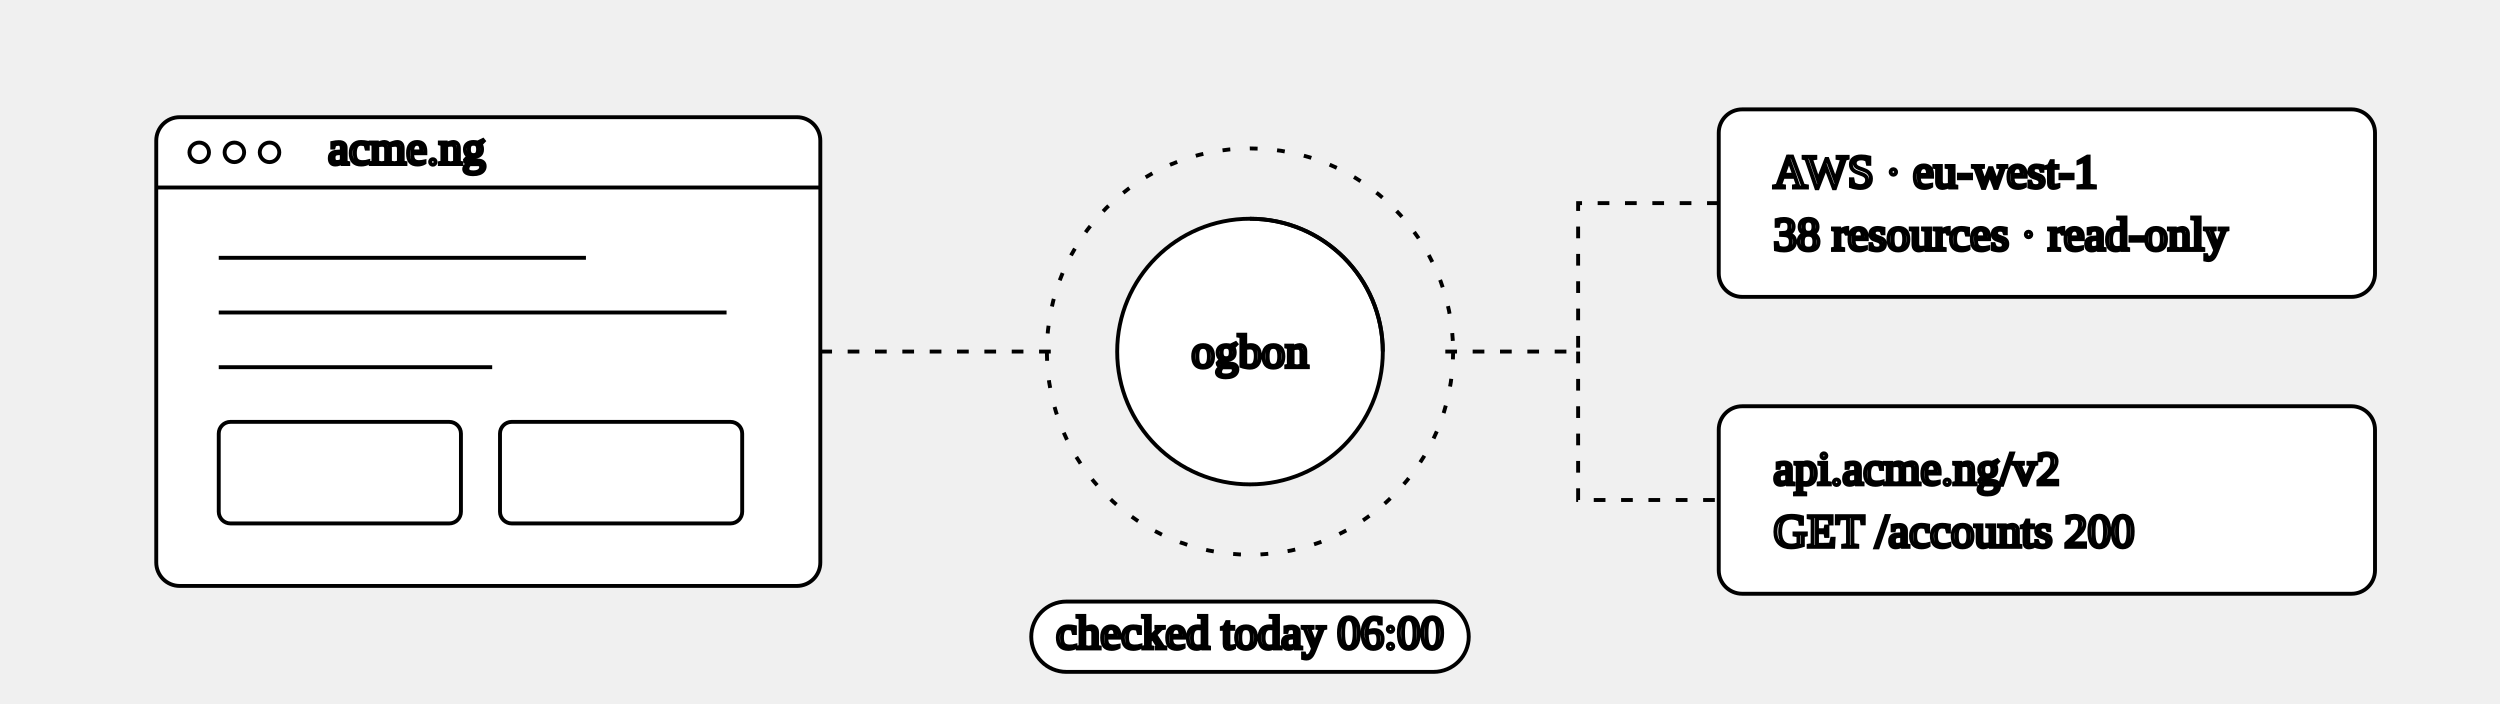
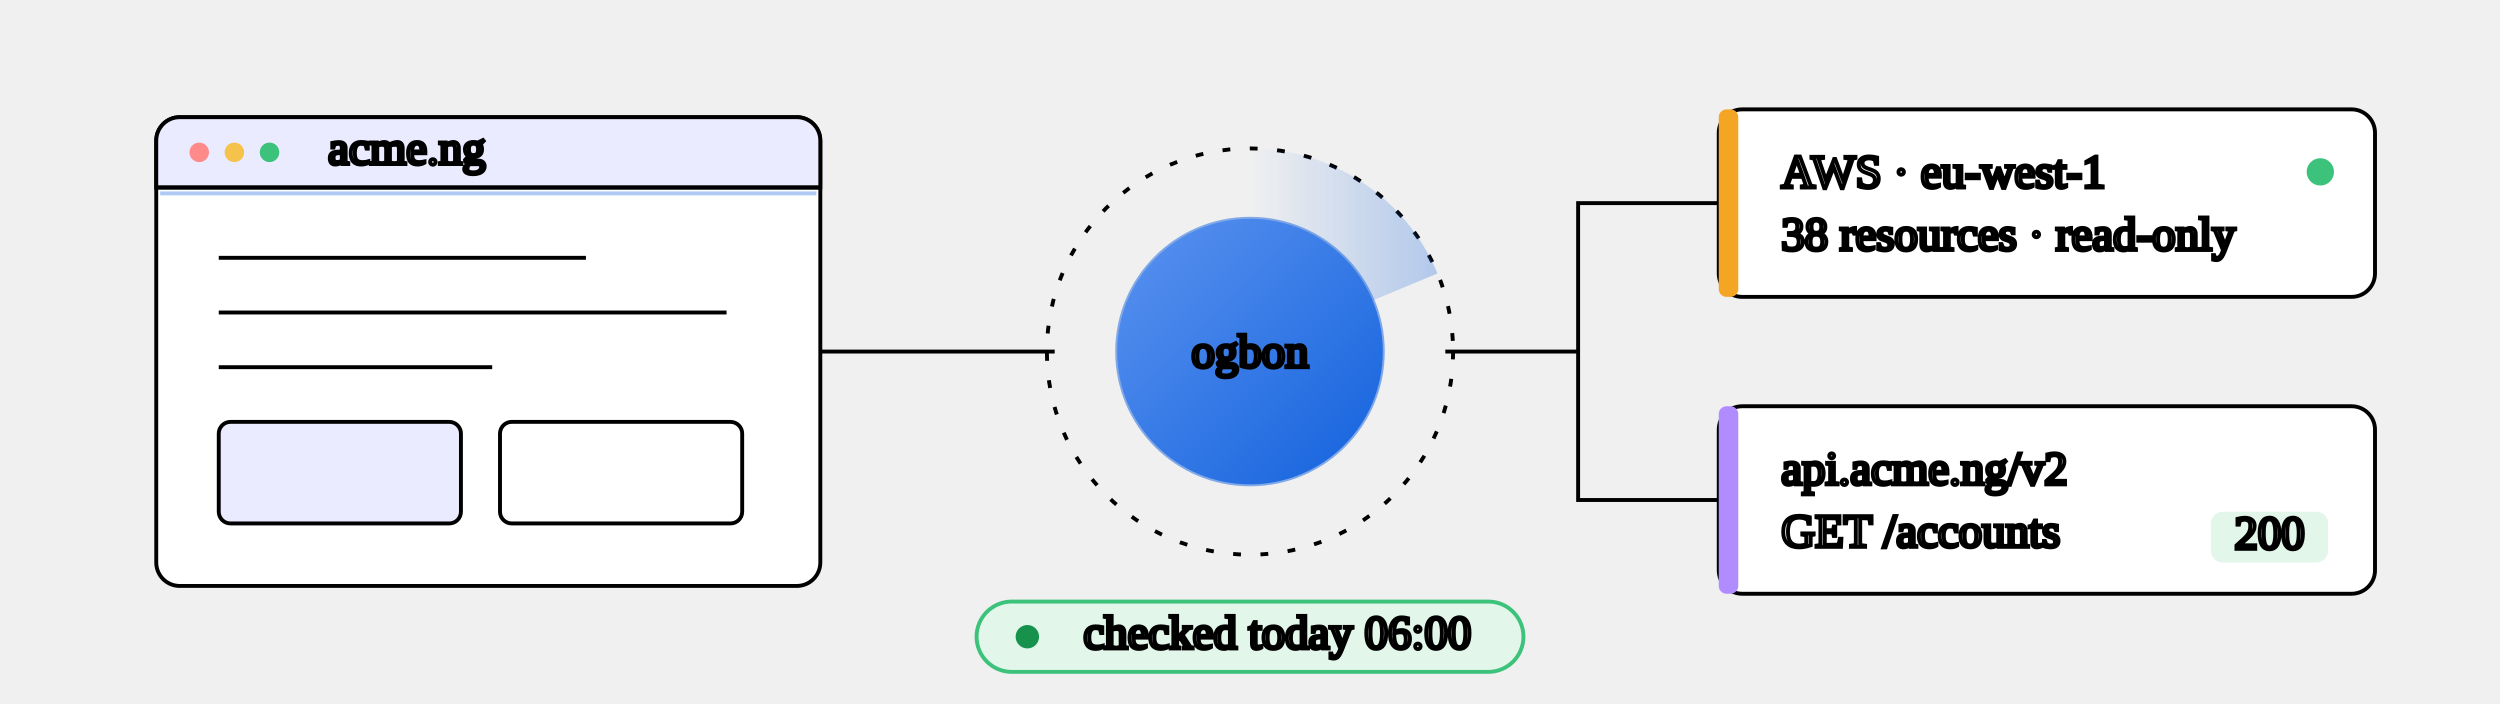
<svg viewBox="0 0 640 180" fill="none" stroke="currentColor" stroke-width="1" aria-hidden="true">
+   <defs>
+     <linearGradient id="ck-node" x1="0" y1="0" x2="1" y2="1">
+       <stop offset="0" stop-color="#5B93F0" />
+       <stop offset="1" stop-color="#1362DD" />
+     </linearGradient>
+     <linearGradient id="ck-scan" x1="0" y1="0" x2="0" y2="1">
+       <stop offset="0" stop-color="#1362DD" stop-opacity="0" />
+       <stop offset="1" stop-color="#1362DD" stop-opacity=".35" />
+     </linearGradient>
+     <linearGradient id="ck-sweep" x1="0" y1="0" x2="1" y2="0">
+       <stop offset="0" stop-color="#1362DD" stop-opacity="0" />
+       <stop offset="1" stop-color="#1362DD" stop-opacity=".28" />
+     </linearGradient>
+     <clipPath id="ck-win">
+       <rect x="41" y="49" width="168" height="100" />
+     </clipPath>
+   </defs>
  <rect x="40" y="30" width="170" height="120" rx="6" fill="#fff" />
+   <path d="M40 36a6 6 0 0 1 6-6h158a6 6 0 0 1 6 6v12H40z" fill="#EBEBFF" />
  <path d="M40 48H210" />
-   <circle cx="51" cy="39" r="2.5" />
-   <circle cx="60" cy="39" r="2.5" />
-   <circle cx="69" cy="39" r="2.5" />
+   <circle cx="51" cy="39" r="2.5" fill="#FF8A8A" stroke="none" />
+   <circle cx="60" cy="39" r="2.5" fill="#F5C34B" stroke="none" />
+   <circle cx="69" cy="39" r="2.5" fill="#3CC27A" stroke="none" />
  <text x="84" y="42" class="t">acme.ng</text>
  <path d="M56 66H150M56 80H186M56 94H126" />
-   <rect x="56" y="108" width="62" height="26" rx="3" />
+   <rect x="56" y="108" width="62" height="26" rx="3" fill="#EBEBFF" />
  <rect x="128" y="108" width="62" height="26" rx="3" />
-   <path class="a" d="M210 90H270" stroke-dasharray="3 4" />
-   <circle class="a" cx="320" cy="90" r="52" stroke-dasharray="2 5" />
-   <circle cx="320" cy="90" r="34" fill="#fff" />
-   <path class="a" d="M320 56a34 34 0 0 1 34 34" />
-   <text x="320" y="94" class="t" text-anchor="middle">ogbon</text>
-   <path class="a" d="M370 90H404V52H440M404 90V128H440" stroke-dasharray="3 4" />
+   <g clip-path="url(#ck-win)">
+     <rect class="scan" x="41" y="30" width="168" height="20" fill="url(#ck-scan)" stroke="none" />
+   </g>
+   <path class="a flow" d="M210 90H270" />
+   <g class="spin">
+     <circle class="a" cx="320" cy="90" r="52" stroke-dasharray="2 5" />
+     <path d="M320 90L320 38A52 52 0 0 1 368 70Z" fill="url(#ck-sweep)" stroke="none" />
+   </g>
+   <circle class="ping" cx="320" cy="90" r="34" stroke="#1362DD" opacity=".5" />
+   <circle cx="320" cy="90" r="34" fill="url(#ck-node)" stroke="none" />
+   <text x="320" y="94" class="t w" text-anchor="middle">ogbon</text>
+   <path class="a flow" d="M370 90H404V52H440M404 90V128H440" />
  <rect x="440" y="28" width="168" height="48" rx="6" fill="#fff" />
-   <text x="454" y="48" class="t">AWS · eu-west-1</text>
-   <text x="454" y="64" class="t m">38 resources · read-only</text>
+   <rect x="440" y="28" width="5" height="48" rx="2" fill="#F5A524" stroke="none" />
+   <text x="456" y="48" class="t">AWS · eu-west-1</text>
+   <text x="456" y="64" class="t m">38 resources · read-only</text>
+   <circle class="glow" cx="594" cy="44" r="3.5" fill="#3CC27A" stroke="none" />
  <rect x="440" y="104" width="168" height="48" rx="6" fill="#fff" />
-   <text x="454" y="124" class="t">api.acme.ng/v2</text>
-   <text x="454" y="140" class="t m">GET /accounts  200</text>
-   <rect class="a" x="264" y="154" width="112" height="18" rx="9" fill="#fff" />
-   <text x="320" y="166" class="t a-t" text-anchor="middle">checked today 06:00</text>
+   <rect x="440" y="104" width="5" height="48" rx="2" fill="#B18CFF" stroke="none" />
+   <text x="456" y="124" class="t">api.acme.ng/v2</text>
+   <text x="456" y="140" class="t m">GET /accounts</text>
+   <rect x="566" y="131" width="30" height="13" rx="3" fill="#E3F6EA" stroke="none" />
+   <text x="581" y="140.5" class="t g-t" text-anchor="middle">200</text>
+   <rect x="250" y="154" width="140" height="18" rx="9" fill="#E3F6EA" stroke="#3CC27A" />
+   <circle class="glow" cx="263" cy="163" r="3" fill="#17924D" stroke="none" />
+   <text x="327" y="166" class="t g-t" text-anchor="middle">checked today 06:00</text>
</svg>
